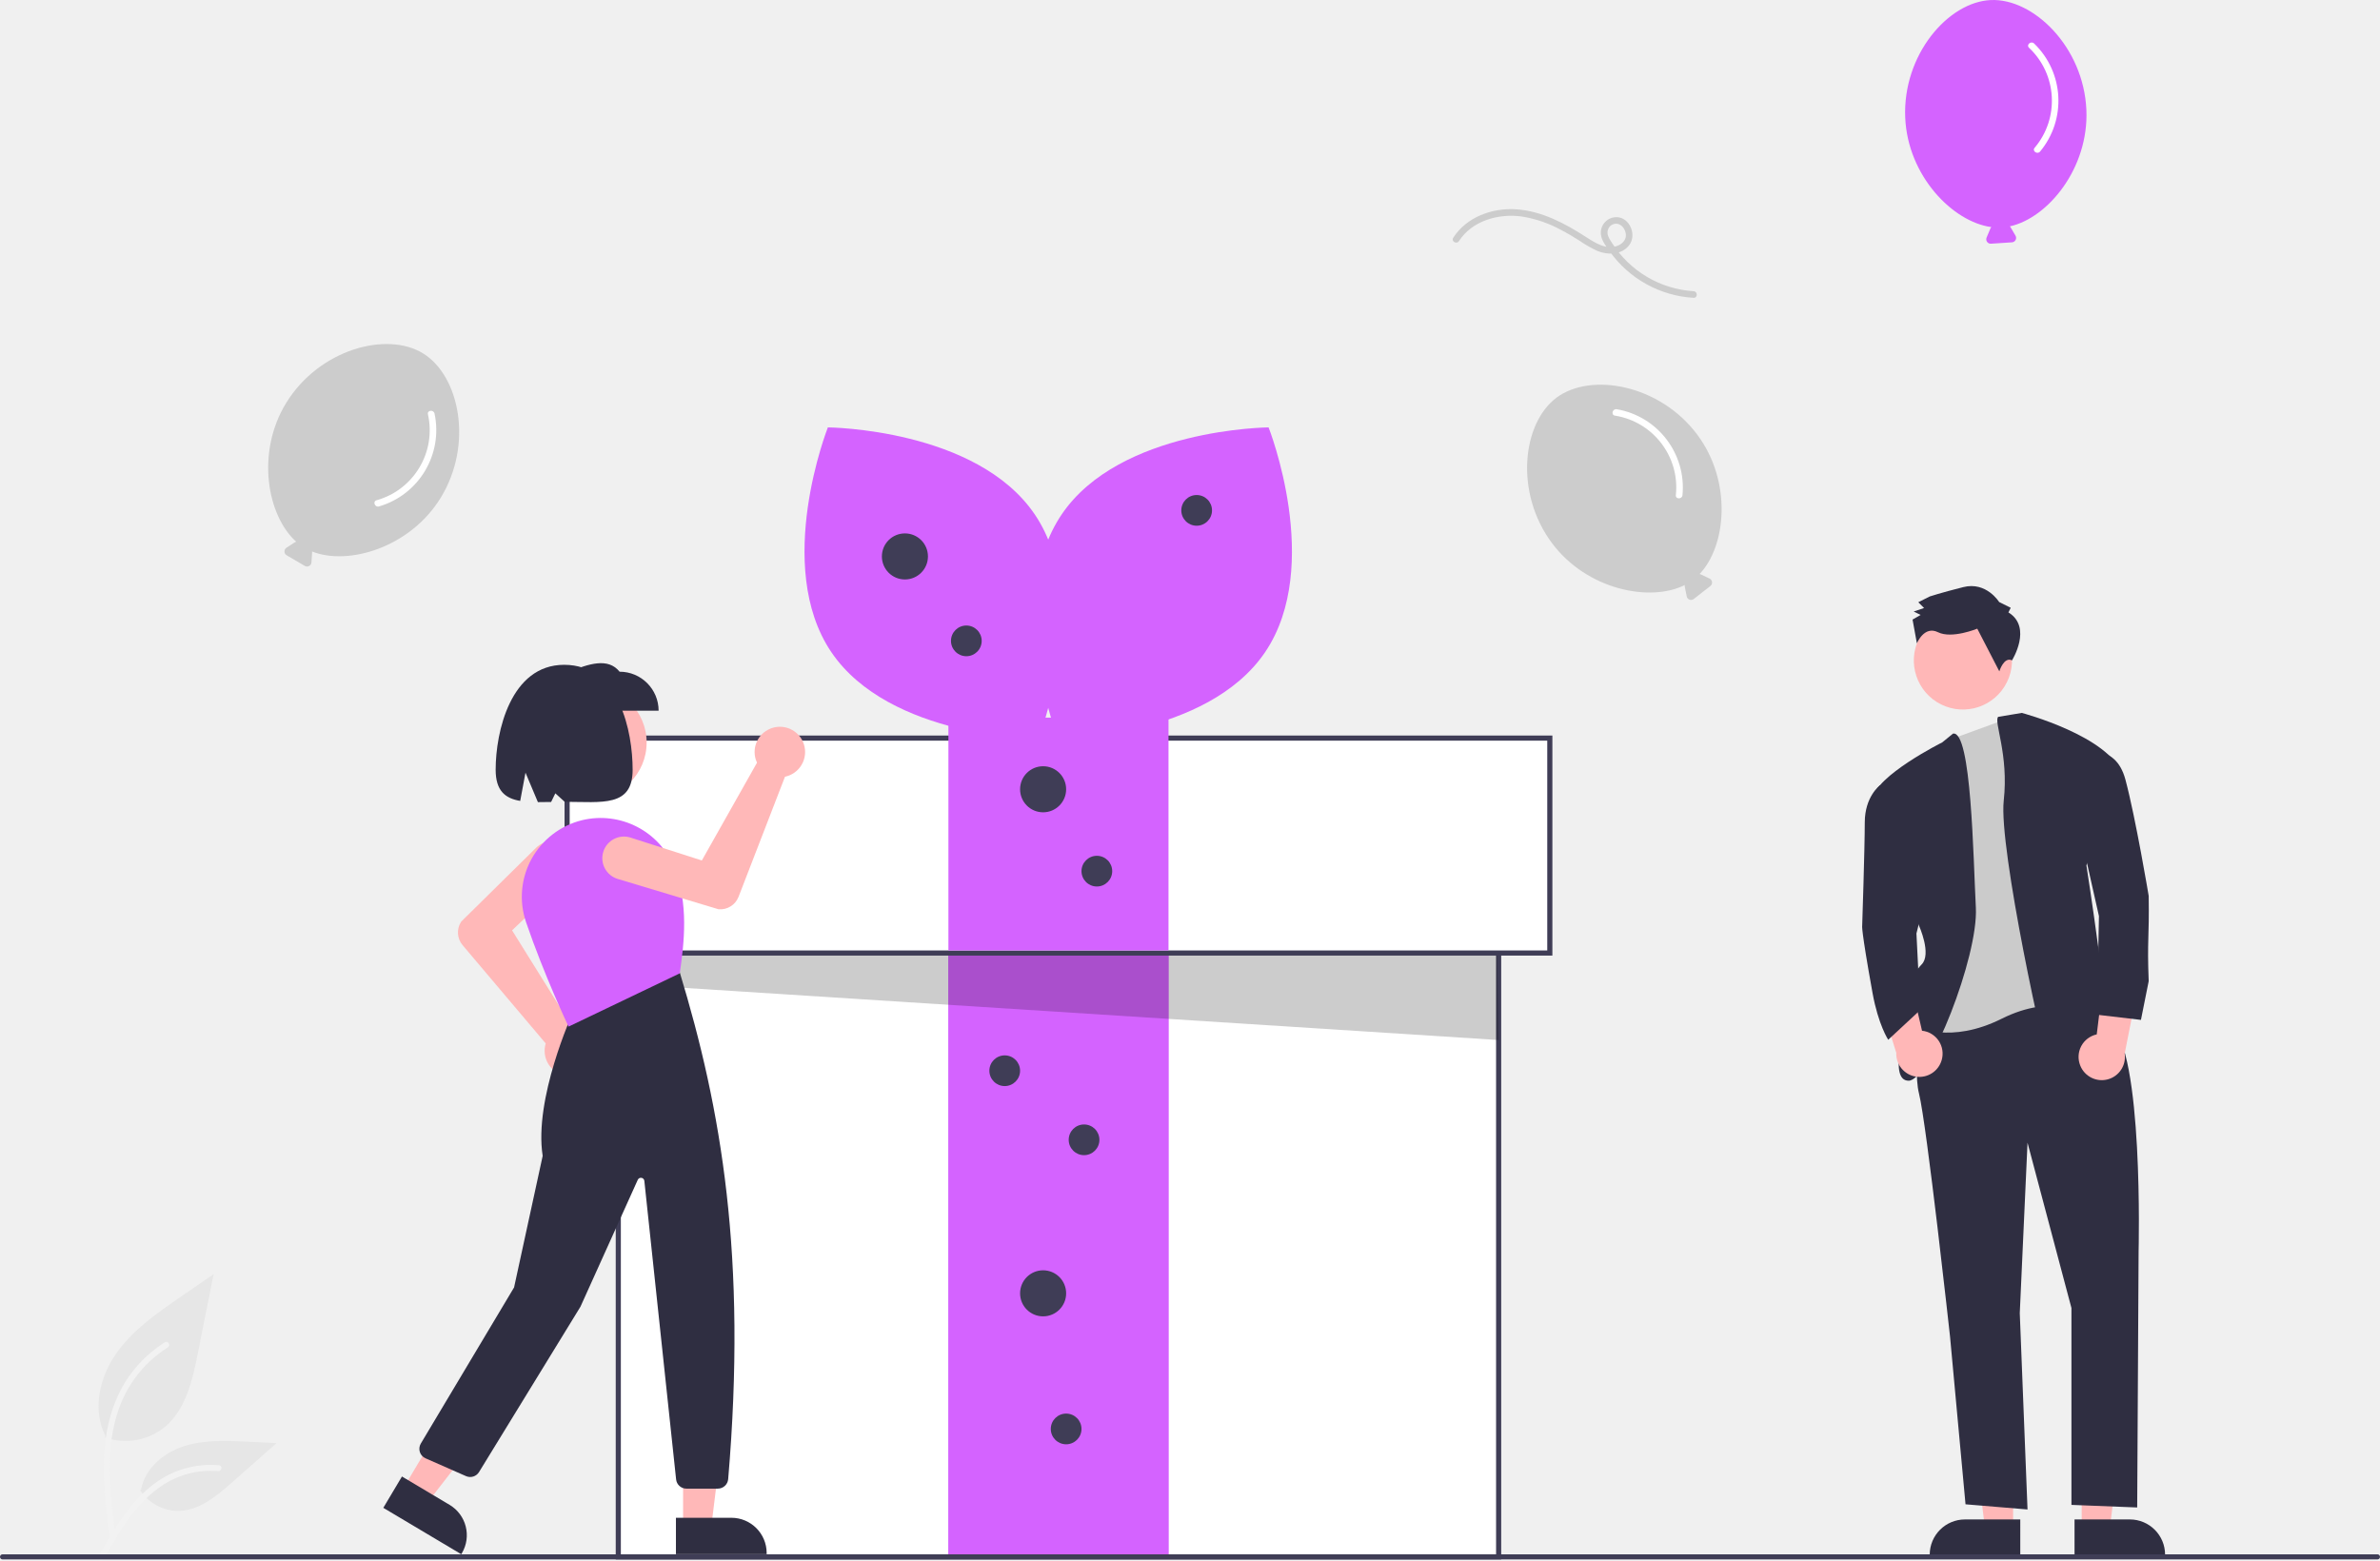
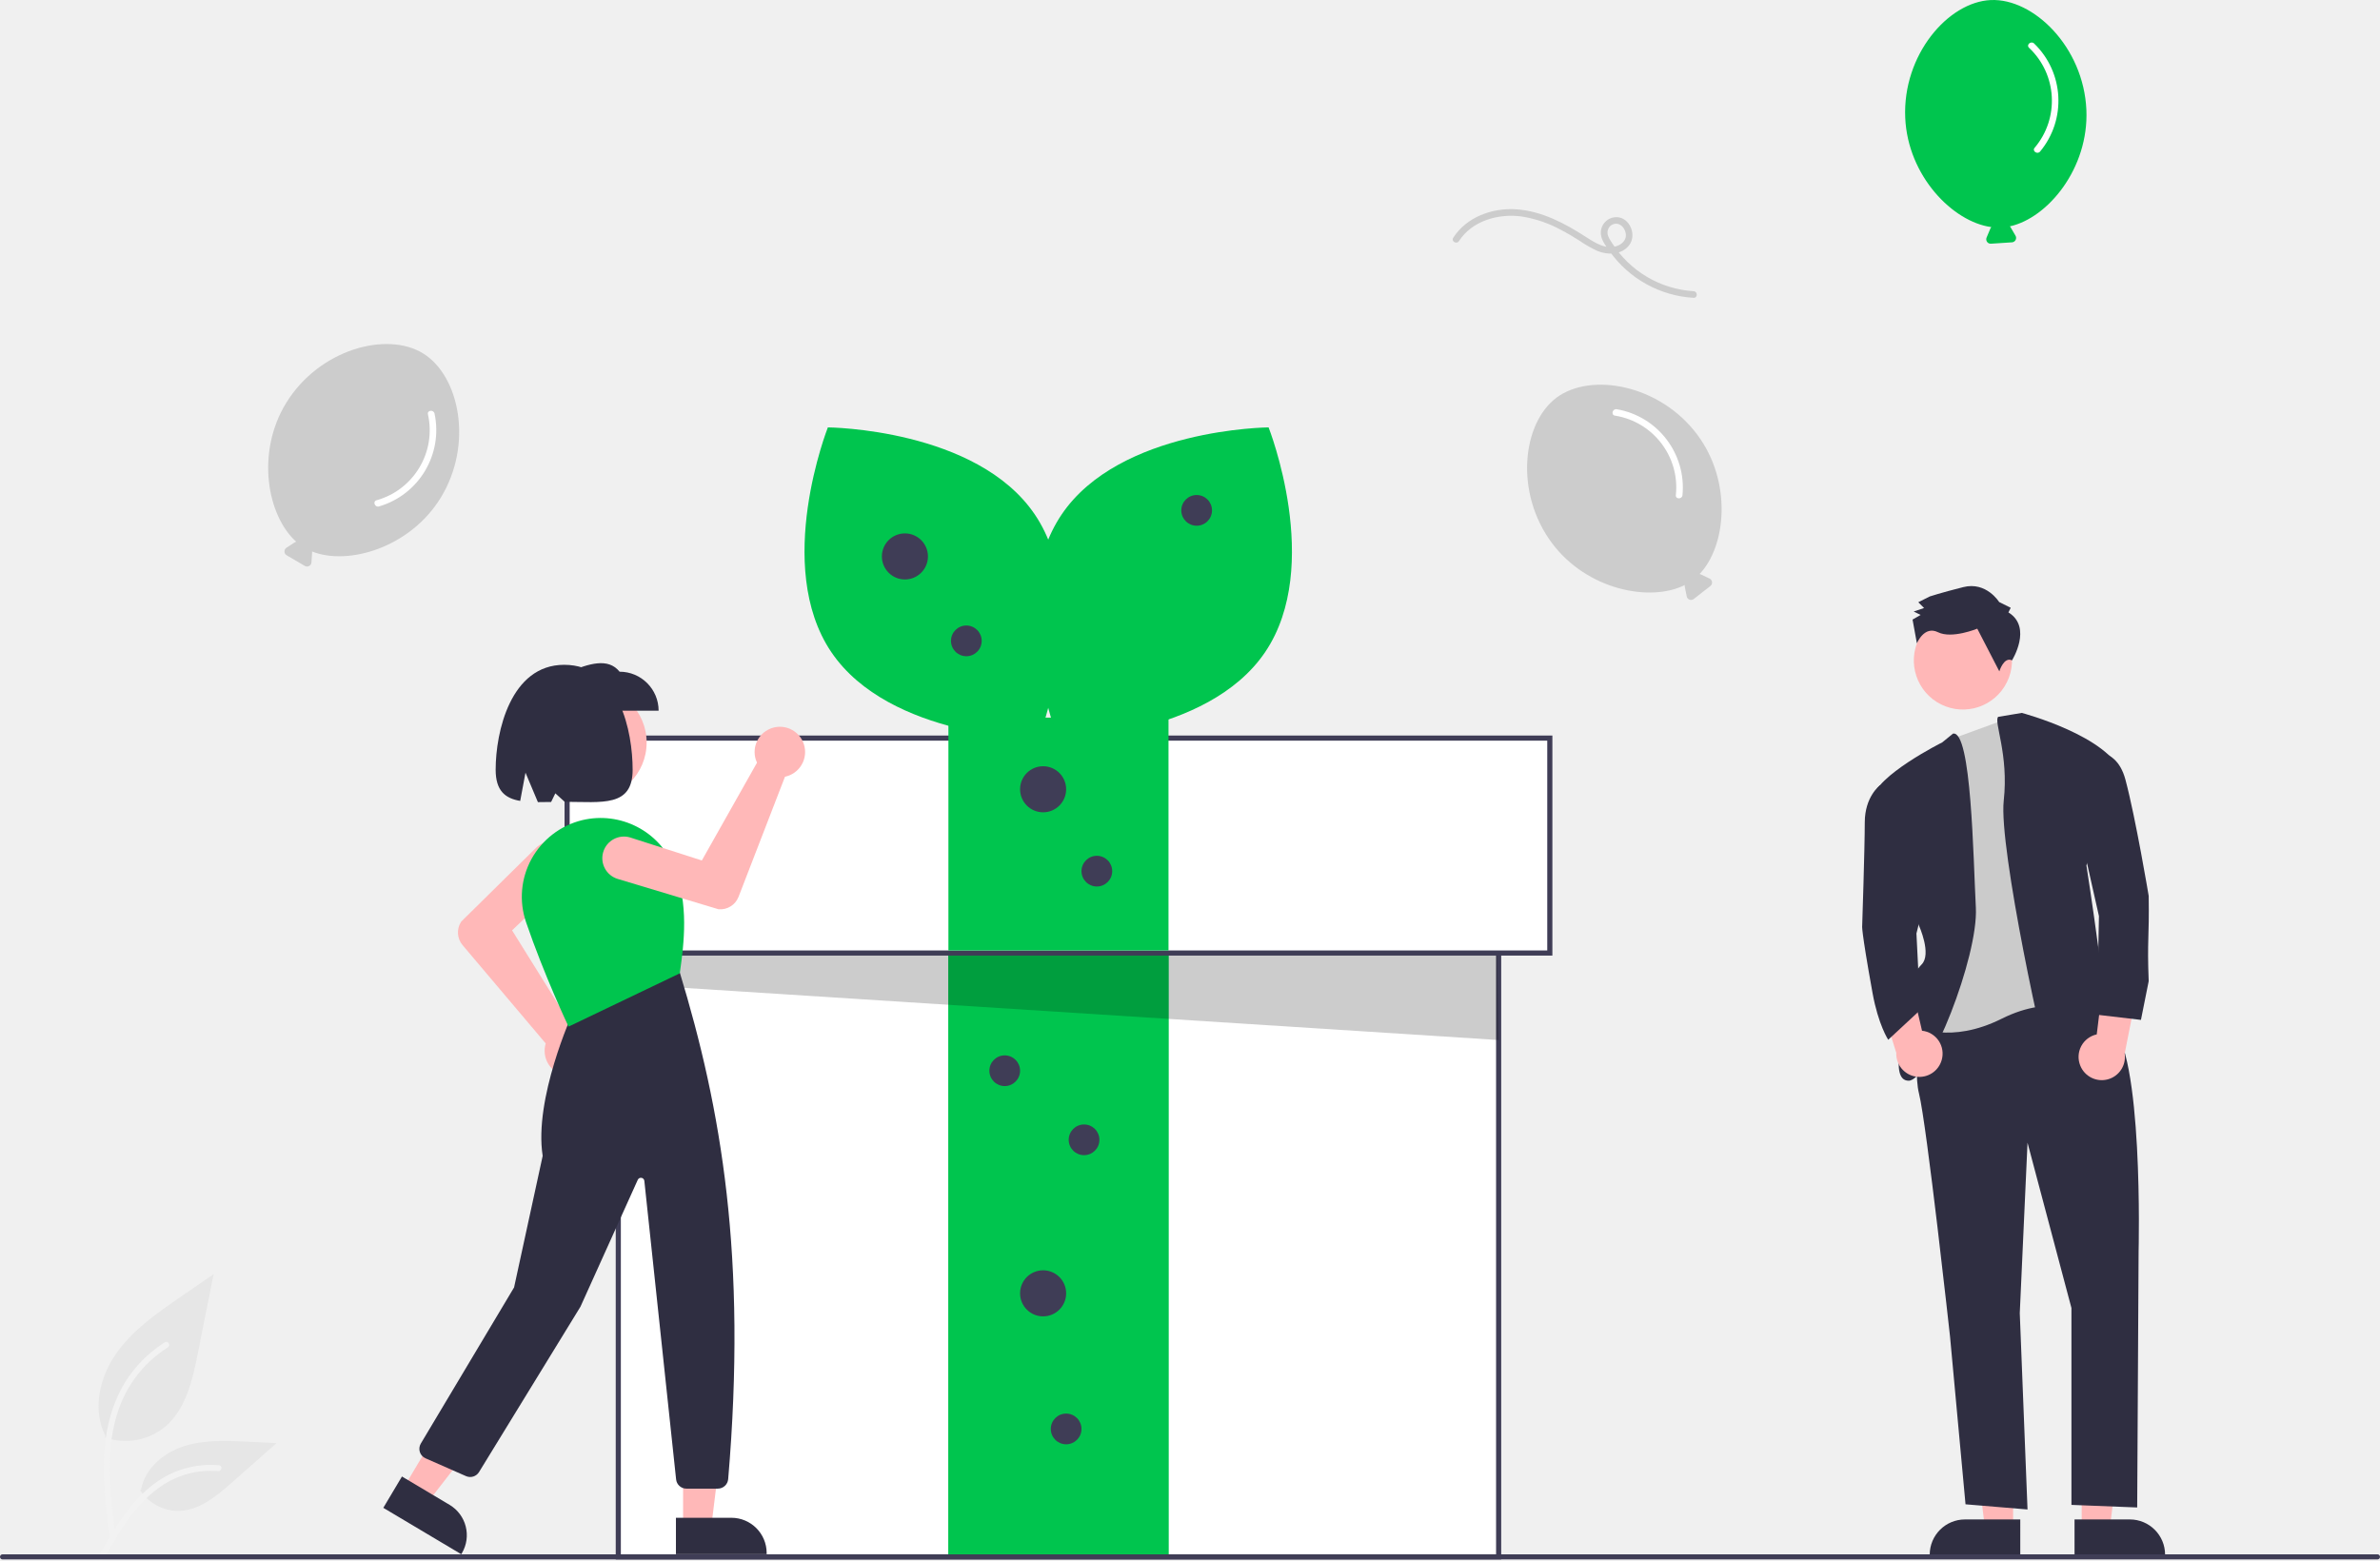
<svg xmlns="http://www.w3.org/2000/svg" data-name="Layer 1" width="930" height="609.874" viewBox="0 0 930 609.874">
-   <path id="f5877e54-26d9-4110-bb17-7d90037dcb2b-260" data-name="Path 438" d="M176.062,706.849a24.215,24.215,0,0,0,23.383-4.119c8.19-6.874,10.758-18.196,12.847-28.682l6.18-31.017L205.533,651.94c-9.305,6.406-18.818,13.019-25.26,22.298s-9.252,21.947-4.078,31.988" transform="translate(-135 -145.0632)" fill="#e6e6e6" />
-   <path id="af7e5462-cb8c-4c3a-a84b-026a28a01614-261" data-name="Path 439" d="M178.06,746.559c-1.628-11.864-3.304-23.881-2.159-35.872,1.015-10.649,4.264-21.049,10.878-29.579A49.206,49.206,0,0,1,199.404,669.668c1.262-.796,2.424,1.204,1.167,1.997a46.779,46.779,0,0,0-18.504,22.326c-4.029,10.246-4.675,21.416-3.982,32.3.419,6.582,1.311,13.121,2.206,19.653a1.198,1.198,0,0,1-.808,1.423,1.163,1.163,0,0,1-1.423-.808Z" transform="translate(-135 -145.0632)" fill="#f2f2f2" />
-   <path id="b74da307-8ad0-4d1b-99e4-dedad26aca71-262" data-name="Path 442" d="M189.781,727.523a17.825,17.825,0,0,0,15.531,8.019c7.864-.373,14.418-5.86,20.317-11.07l17.452-15.409-11.55-.553c-8.306-.398-16.827-.771-24.738,1.793s-15.208,8.726-16.654,16.915" transform="translate(-135 -145.0632)" fill="#e6e6e6" />
-   <path id="eea67ff0-2845-4236-af55-5d249be779f1-263" data-name="Path 443" d="M173.457,753.379c7.84-13.871,16.932-29.288,33.181-34.216a37.026,37.026,0,0,1,13.955-1.441c1.482.128,1.112,2.412-.367,2.285a34.398,34.398,0,0,0-22.272,5.892c-6.28,4.275-11.17,10.218-15.308,16.519-2.535,3.861-4.806,7.884-7.076,11.903C174.845,755.606,172.723,754.678,173.457,753.379Z" transform="translate(-135 -145.0632)" fill="#f2f2f2" />
+   <path id="f5877e54-26d9-4110-bb17-7d90037dcb2b-111" data-name="Path 438" d="M176.062,706.849a24.215,24.215,0,0,0,23.383-4.119c8.19-6.874,10.758-18.196,12.847-28.682l6.18-31.017L205.533,651.94c-9.305,6.406-18.818,13.019-25.26,22.298s-9.252,21.947-4.078,31.988" transform="translate(-135 -145.0632)" fill="#e6e6e6" />
+   <path id="af7e5462-cb8c-4c3a-a84b-026a28a01614-112" data-name="Path 439" d="M178.06,746.559c-1.628-11.864-3.304-23.881-2.159-35.872,1.015-10.649,4.264-21.049,10.878-29.579A49.206,49.206,0,0,1,199.404,669.668c1.262-.796,2.424,1.204,1.167,1.997a46.779,46.779,0,0,0-18.504,22.326c-4.029,10.246-4.675,21.416-3.982,32.3.419,6.582,1.311,13.121,2.206,19.653a1.198,1.198,0,0,1-.808,1.423,1.163,1.163,0,0,1-1.423-.808Z" transform="translate(-135 -145.0632)" fill="#f2f2f2" />
+   <path id="b74da307-8ad0-4d1b-99e4-dedad26aca71-113" data-name="Path 442" d="M189.781,727.523a17.825,17.825,0,0,0,15.531,8.019c7.864-.373,14.418-5.86,20.317-11.07l17.452-15.409-11.55-.553c-8.306-.398-16.827-.771-24.738,1.793s-15.208,8.726-16.654,16.915" transform="translate(-135 -145.0632)" fill="#e6e6e6" />
+   <path id="eea67ff0-2845-4236-af55-5d249be779f1-114" data-name="Path 443" d="M173.457,753.379c7.84-13.871,16.932-29.288,33.181-34.216a37.026,37.026,0,0,1,13.955-1.441c1.482.128,1.112,2.412-.367,2.285a34.398,34.398,0,0,0-22.272,5.892c-6.28,4.275-11.17,10.218-15.308,16.519-2.535,3.861-4.806,7.884-7.076,11.903C174.845,755.606,172.723,754.678,173.457,753.379Z" transform="translate(-135 -145.0632)" fill="#f2f2f2" />
  <rect x="241.602" y="315.468" width="344" height="293" fill="#fff" />
  <path d="M721.602,754.531h-346v-295h346Zm-344-2h342v-291h-342Z" transform="translate(-135 -145.0632)" fill="#3f3d56" />
-   <rect x="370.602" y="372.468" width="86" height="236" fill="#d463ff" />
-   <rect x="370.602" y="372.468" width="86" height="236" fill="#d463ff" />
+   <rect x="370.602" y="372.468" width="86" height="236" fill="#00c54e" />
+   <rect x="370.602" y="372.468" width="86" height="236" fill="#00c54e" />
  <polygon points="242.602 336.968 242.602 384.506 585.602 406.468 584.591 347.81 242.602 336.968" opacity="0.2" />
  <rect x="221.602" y="288.468" width="384" height="84" fill="#fff" />
  <path d="M741.602,518.531h-386v-86h386Zm-384-2h382v-82h-382Z" transform="translate(-135 -145.0632)" fill="#3f3d56" />
-   <rect x="370.602" y="280.468" width="86" height="91" fill="#d463ff" />
-   <path d="M539.394,346.188c22.701,33.652,1.312,87.775,1.312,87.775s-58.195-.436-80.897-34.088-1.312-87.775-1.312-87.775S516.693,312.536,539.394,346.188Z" transform="translate(-135 -145.0632)" fill="#d463ff" />
-   <path d="M549.81,346.188c-22.701,33.652-1.312,87.775-1.312,87.775s58.195-.436,80.897-34.088,1.312-87.775,1.312-87.775S572.512,312.536,549.81,346.188Z" transform="translate(-135 -145.0632)" fill="#d463ff" />
+   <rect x="370.602" y="280.468" width="86" height="91" fill="#00c54e" />
+   <path d="M539.394,346.188c22.701,33.652,1.312,87.775,1.312,87.775s-58.195-.436-80.897-34.088-1.312-87.775-1.312-87.775S516.693,312.536,539.394,346.188Z" transform="translate(-135 -145.0632)" fill="#00c54e" />
+   <path d="M549.81,346.188c-22.701,33.652-1.312,87.775-1.312,87.775s58.195-.436,80.897-34.088,1.312-87.775,1.312-87.775S572.512,312.536,549.81,346.188Z" transform="translate(-135 -145.0632)" fill="#00c54e" />
  <circle cx="353.602" cy="217.468" r="9" fill="#3f3d56" />
  <circle cx="407.602" cy="308.468" r="9" fill="#3f3d56" />
  <circle cx="407.602" cy="505.468" r="9" fill="#3f3d56" />
  <circle cx="377.602" cy="250.468" r="6" fill="#3f3d56" />
  <circle cx="467.602" cy="199.468" r="6" fill="#3f3d56" />
  <circle cx="428.602" cy="340.468" r="6" fill="#3f3d56" />
  <circle cx="392.602" cy="418.468" r="6" fill="#3f3d56" />
  <circle cx="423.602" cy="445.468" r="6" fill="#3f3d56" />
  <circle cx="416.602" cy="558.468" r="6" fill="#3f3d56" />
  <polygon points="786.636 597.422 775.663 597.421 770.442 555.095 786.638 555.096 786.636 597.422" fill="#ffb7b7" />
  <path d="M924.434,753.122l-35.383-.001v-.448a13.773,13.773,0,0,1,13.772-13.772h.001l21.611.001Z" transform="translate(-135 -145.0632)" fill="#2f2e41" />
  <polygon points="813.437 597.422 824.411 597.421 829.631 555.095 813.435 555.096 813.437 597.422" fill="#ffb7b7" />
  <path d="M945.638,738.902l21.611-.001h.001a13.773,13.773,0,0,1,13.772,13.772v.448l-35.383.001Z" transform="translate(-135 -145.0632)" fill="#2f2e41" />
  <circle cx="902.021" cy="403.187" r="19.18" transform="translate(4.5896 886.5343) rotate(-63.5798)" fill="#ffb7b7" />
  <path d="M887.898,535.13s-6.057,25.236-3.028,37.35,12.113,94.889,12.113,94.889l6.057,65.615,24.227,2.019-3.028-76.719,3.028-66.624L944.427,656.265v76.947l25.694,1.009.552-100.165s2.019-78.737-11.104-88.832-15.142-12.113-15.142-12.113Z" transform="translate(-135 -145.0632)" fill="#2f2e41" />
  <path d="M924.471,424.09l22.985,12.113,3.028,104.983s-13.123-8.076-33.312,2.019-33.312,3.028-33.312,3.028l12.113-45.425-5.047-60.567,7.219-6.552Z" transform="translate(-135 -145.0632)" fill="#cbcbcb" />
  <path d="M898.147,431.779l-4.193,3.416s-26.246,13.123-27.255,22.208l18.17,49.463s5.047,11.104,1.009,15.142-8.076,14.132-7.066,19.18-6.057,26.246,2.019,26.246,27.255-48.454,26.246-67.633S905.369,430.382,898.147,431.779Z" transform="translate(-135 -145.0632)" fill="#2f2e41" />
  <path d="M915.793,425.228l9.246-1.539s34.321,9.085,39.369,24.227l-14.132,35.331s10.095,64.605,7.066,64.605H954.313s8.076,6.057,3.028,8.076-17.161,18.17-20.189,11.104-21.199-90.851-19.18-109.021S914,427.131,915.793,425.228Z" transform="translate(-135 -145.0632)" fill="#2f2e41" />
  <path d="M919.805,384.407l.898-1.808-4.52-2.246s-4.986-8.113-14.009-5.833-13.083,3.645-13.083,3.645l-4.509,2.269,2.263,2.251-4.06,1.365,2.712,1.347-3.156,1.814,1.699,9.298s2.821-7.052,8.245-4.357,15.346-1.393,15.346-1.393l8.62,16.682s1.778-5.848,4.949-4.288C921.201,403.151,929.3,390.252,919.805,384.407Z" transform="translate(-135 -145.0632)" fill="#2f2e41" />
  <path d="M947.882,561.54A9.001,9.001,0,0,1,954.316,549.33l3.886-31.748L970.863,528.35l-5.631,28.498a9.049,9.049,0,0,1-17.349,4.693Z" transform="translate(-135 -145.0632)" fill="#ffb7b7" />
  <path d="M893.729,559.356a9.001,9.001,0,0,0-7.692-11.459L878.807,516.739,867.359,528.789,875.98,556.529a9.049,9.049,0,0,0,17.749,2.826Z" transform="translate(-135 -145.0632)" fill="#ffb7b7" />
  <path d="M948.37,439.69s13.123-5.047,17.161,10.095,9.085,45.425,9.085,45.425c.251,16.84-.644,16.84,0,33.312l-3.028,15.142-17.161-2.019.748-38.546-8.824-39.182Z" transform="translate(-135 -145.0632)" fill="#2f2e41" />
  <path d="M875.784,451.346l-6.222.666s-5.891,4.382-5.891,14.476-1.009,40.378-1.009,40.378-.573.709,4.038,26.246c2.247,12.447,6.13,18.321,6.13,18.321l12.531-11.636L883.86,509.894l4.038-16.151Z" transform="translate(-135 -145.0632)" fill="#2f2e41" />
  <path d="M1064,754.531H136a1,1,0,0,1,0-2h928a1,1,0,0,1,0,2Z" transform="translate(-135 -145.0632)" fill="#3f3d56" />
  <circle cx="230.649" cy="290.205" r="22.028" fill="#ffb8b8" />
  <path d="M357.696,565.61q-.416,0-.836-.037a9.868,9.868,0,0,1-8.856-11.763,9.239,9.239,0,0,1,.242-.938l-32.511-38.451a7.663,7.663,0,0,1-.533-9.134l.059-.072,29.264-28.855a8.459,8.459,0,0,1,11.878,12.047q-.055.054-.111.108l-21.195,20.15L358.299,545.905a9.39,9.39,0,0,1,1.309.161,9.868,9.868,0,0,1-1.913,19.544Z" transform="translate(-135 -145.0632)" fill="#ffb8b8" />
  <polygon points="266.928 596.776 277.924 596.776 283.154 554.366 266.926 554.367 266.928 596.776" fill="#ffb8b8" />
  <path d="M399.124,738.25l21.654-.001h.001a13.799,13.799,0,0,1,13.8,13.799v.449l-35.453.001Z" transform="translate(-135 -145.0632)" fill="#2f2e41" />
  <polygon points="157.641 581.575 167.089 587.2 193.281 553.436 179.338 545.134 157.641 581.575" fill="#ffb8b8" />
  <path d="M292.068,722.118l18.605,11.078.001 0a13.799,13.799,0,0,1,4.797,18.916l-0.0 0-.229.385L284.779,734.361Z" transform="translate(-135 -145.0632)" fill="#2f2e41" />
  <path d="M415.518,726.86H403.206a4.029,4.029,0,0,1-4.013-3.609l-12.413-116.678a1.346,1.346,0,0,0-2.564-.412l-22.393,49.584-39.645,64.646a4.055,4.055,0,0,1-5.066,1.584l-15.838-6.968a4.037,4.037,0,0,1-1.839-5.765l36.444-61.023,11.177-51.415c-3.515-22.297,11.555-55.447,11.708-55.78l.075-.162,41.512-16.225.208.255c16.371,53.724,26.347,111.54,18.981,198.272A4.063,4.063,0,0,1,415.518,726.86Z" transform="translate(-135 -145.0632)" fill="#2f2e41" />
-   <path d="M357.168,546.294l-.193-.406c-.092-.194-9.323-19.663-16.438-40.47a30.691,30.691,0,0,1,2.128-24.596,31.026,31.026,0,0,1,19.785-15.214h0a31.064,31.064,0,0,1,36.055,18.604c5.644,14.114,3.845,29.179,2.152,41.027l-.034.237-.216.103Z" transform="translate(-135 -145.0632)" fill="#d463ff" />
+   <path d="M357.168,546.294l-.193-.406c-.092-.194-9.323-19.663-16.438-40.47a30.691,30.691,0,0,1,2.128-24.596,31.026,31.026,0,0,1,19.785-15.214h0a31.064,31.064,0,0,1,36.055,18.604c5.644,14.114,3.845,29.179,2.152,41.027l-.034.237-.216.103Z" transform="translate(-135 -145.0632)" fill="#00c54e" />
  <path d="M392.357,422.825H357.379V407.579c7.677-3.05,15.19-5.644,19.731,0a15.247,15.247,0,0,1,15.247,15.247Z" transform="translate(-135 -145.0632)" fill="#2f2e41" />
  <path d="M355.443,404.888c-20.91,0-26.763,26.21-26.763,40.997,0,8.246,3.729,11.196,9.59,12.194l2.07-11.038,4.847,11.513c1.646.008,3.375-.024,5.168-.057l1.643-3.384,3.665,3.323c14.679.022,26.542,2.162,26.542-12.551C382.205,431.098,377.072,404.888,355.443,404.888Z" transform="translate(-135 -145.0632)" fill="#2f2e41" />
  <path d="M448.387,434.222q.199.365.369.751a9.868,9.868,0,0,1-6.077,13.412,9.242,9.242,0,0,1-.939.237l-18.157,46.966a7.663,7.663,0,0,1-7.76,4.847l-.091-.017-39.353-11.847a8.459,8.459,0,0,1,4.878-16.2q.074.022.147.046l27.844,8.94,21.557-38.217a9.387,9.387,0,0,1-.486-1.226,9.868,9.868,0,0,1,18.069-7.692Z" transform="translate(-135 -145.0632)" fill="#ffb8b8" />
  <path d="M798.219,314.932c-14.711-19.687-41.636-24.438-55.016-14.441s-16.453,37.166-1.742,56.853c13.617,18.223,38.288,23.193,51.876,16.366a1.706,1.706,0,0,0-.008.647l.766,3.787a1.728,1.728,0,0,0,2.758,1.019l6.487-5.068a1.728,1.728,0,0,0-.321-2.923l-3.49-1.66a1.71,1.71,0,0,0-.384-.121C809.62,358.319,811.865,333.194,798.219,314.932Z" transform="translate(-135 -145.0632)" fill="#ccc" />
  <path d="M766.04,307.499a28.432,28.432,0,0,1,23.812,31.085c-.158,1.66,2.435,1.649,2.592,0a31.088,31.088,0,0,0-25.715-33.584C765.097,304.722,764.396,307.219,766.04,307.499Z" transform="translate(-135 -145.0632)" fill="#fff" />
  <path d="M307.198,339.624c12.862-20.942,7.332-47.719-6.9-56.459s-40.615-1.563-53.476,19.379c-11.905,19.385-7.412,44.147,3.952,54.253a1.707,1.707,0,0,0-.604.232l-3.237,2.111a1.728,1.728,0,0,0,.071,2.939l7.106,4.157a1.728,1.728,0,0,0,2.597-1.378l.253-3.856a1.71,1.71,0,0,0-.03-.401C271.089,366.244,295.267,359.051,307.198,339.624Z" transform="translate(-135 -145.0632)" fill="#ccc" />
  <path d="M302.22,306.975a28.432,28.432,0,0,1-20.092,33.609c-1.601.466-.633,2.872.957,2.409a31.088,31.088,0,0,0,21.712-36.301C304.452,305.073,301.873,305.344,302.22,306.975Z" transform="translate(-135 -145.0632)" fill="#fff" />
-   <path d="M950.265,187.99c-1.075-24.553-20.654-43.638-37.34-42.907s-34.521,21.454-33.446,46.007c.995,22.727,18.588,40.723,33.662,42.73a1.706,1.706,0,0,0-.371.53l-1.499,3.562a1.728,1.728,0,0,0,1.705,2.395l8.215-.537a1.728,1.728,0,0,0,1.38-2.596l-1.95-3.336a1.71,1.71,0,0,0-.249-.316C935.262,230.267,951.262,210.767,950.265,187.99Z" transform="translate(-135 -145.0632)" fill="#d463ff" />
+   <path d="M950.265,187.99c-1.075-24.553-20.654-43.638-37.34-42.907s-34.521,21.454-33.446,46.007c.995,22.727,18.588,40.723,33.662,42.73a1.706,1.706,0,0,0-.371.53l-1.499,3.562a1.728,1.728,0,0,0,1.705,2.395l8.215-.537a1.728,1.728,0,0,0,1.38-2.596l-1.95-3.336a1.71,1.71,0,0,0-.249-.316C935.262,230.267,951.262,210.767,950.265,187.99Z" transform="translate(-135 -145.0632)" fill="#00c54e" />
  <path d="M927.854,163.732a28.432,28.432,0,0,1,2.181,39.096c-1.065,1.283,1.084,2.734,2.142,1.459a31.088,31.088,0,0,0-2.347-42.234C928.638,160.906,926.652,162.575,927.854,163.732Z" transform="translate(-135 -145.0632)" fill="#fff" />
  <path d="M796.775,258.872a40.784,40.784,0,0,1-31.9-18.896c-.966-1.544-2.226-3.24-1.558-5.141a3.38,3.38,0,0,1,3.502-2.339c1.971.24,3.243,2.168,3.486,4.016.275,2.096-1.203,3.741-3.029,4.52-4.461,1.903-8.962-1.038-12.595-3.385-8.28-5.348-17.387-10.184-27.42-10.794-9.283-.564-19.237,3.076-24.4,11.126-.903,1.408,1.339,2.71,2.238,1.308,5.121-7.983,15.472-10.851,24.473-9.617a47.576,47.576,0,0,1,15.313,5.199c2.474,1.284,4.873,2.707,7.224,4.203a46.096,46.096,0,0,0,7.085,4.062c4.132,1.697,9.601,1.565,12.487-2.343,2.692-3.645.612-9.715-3.892-10.739a6.085,6.085,0,0,0-7.128,7.239c.449,2.147,2.066,4.248,3.317,6.002a43.379,43.379,0,0,0,32.795,18.17c1.667.082,1.663-2.51,0-2.592Z" transform="translate(-135 -145.0632)" fill="#ccc" />
</svg>
